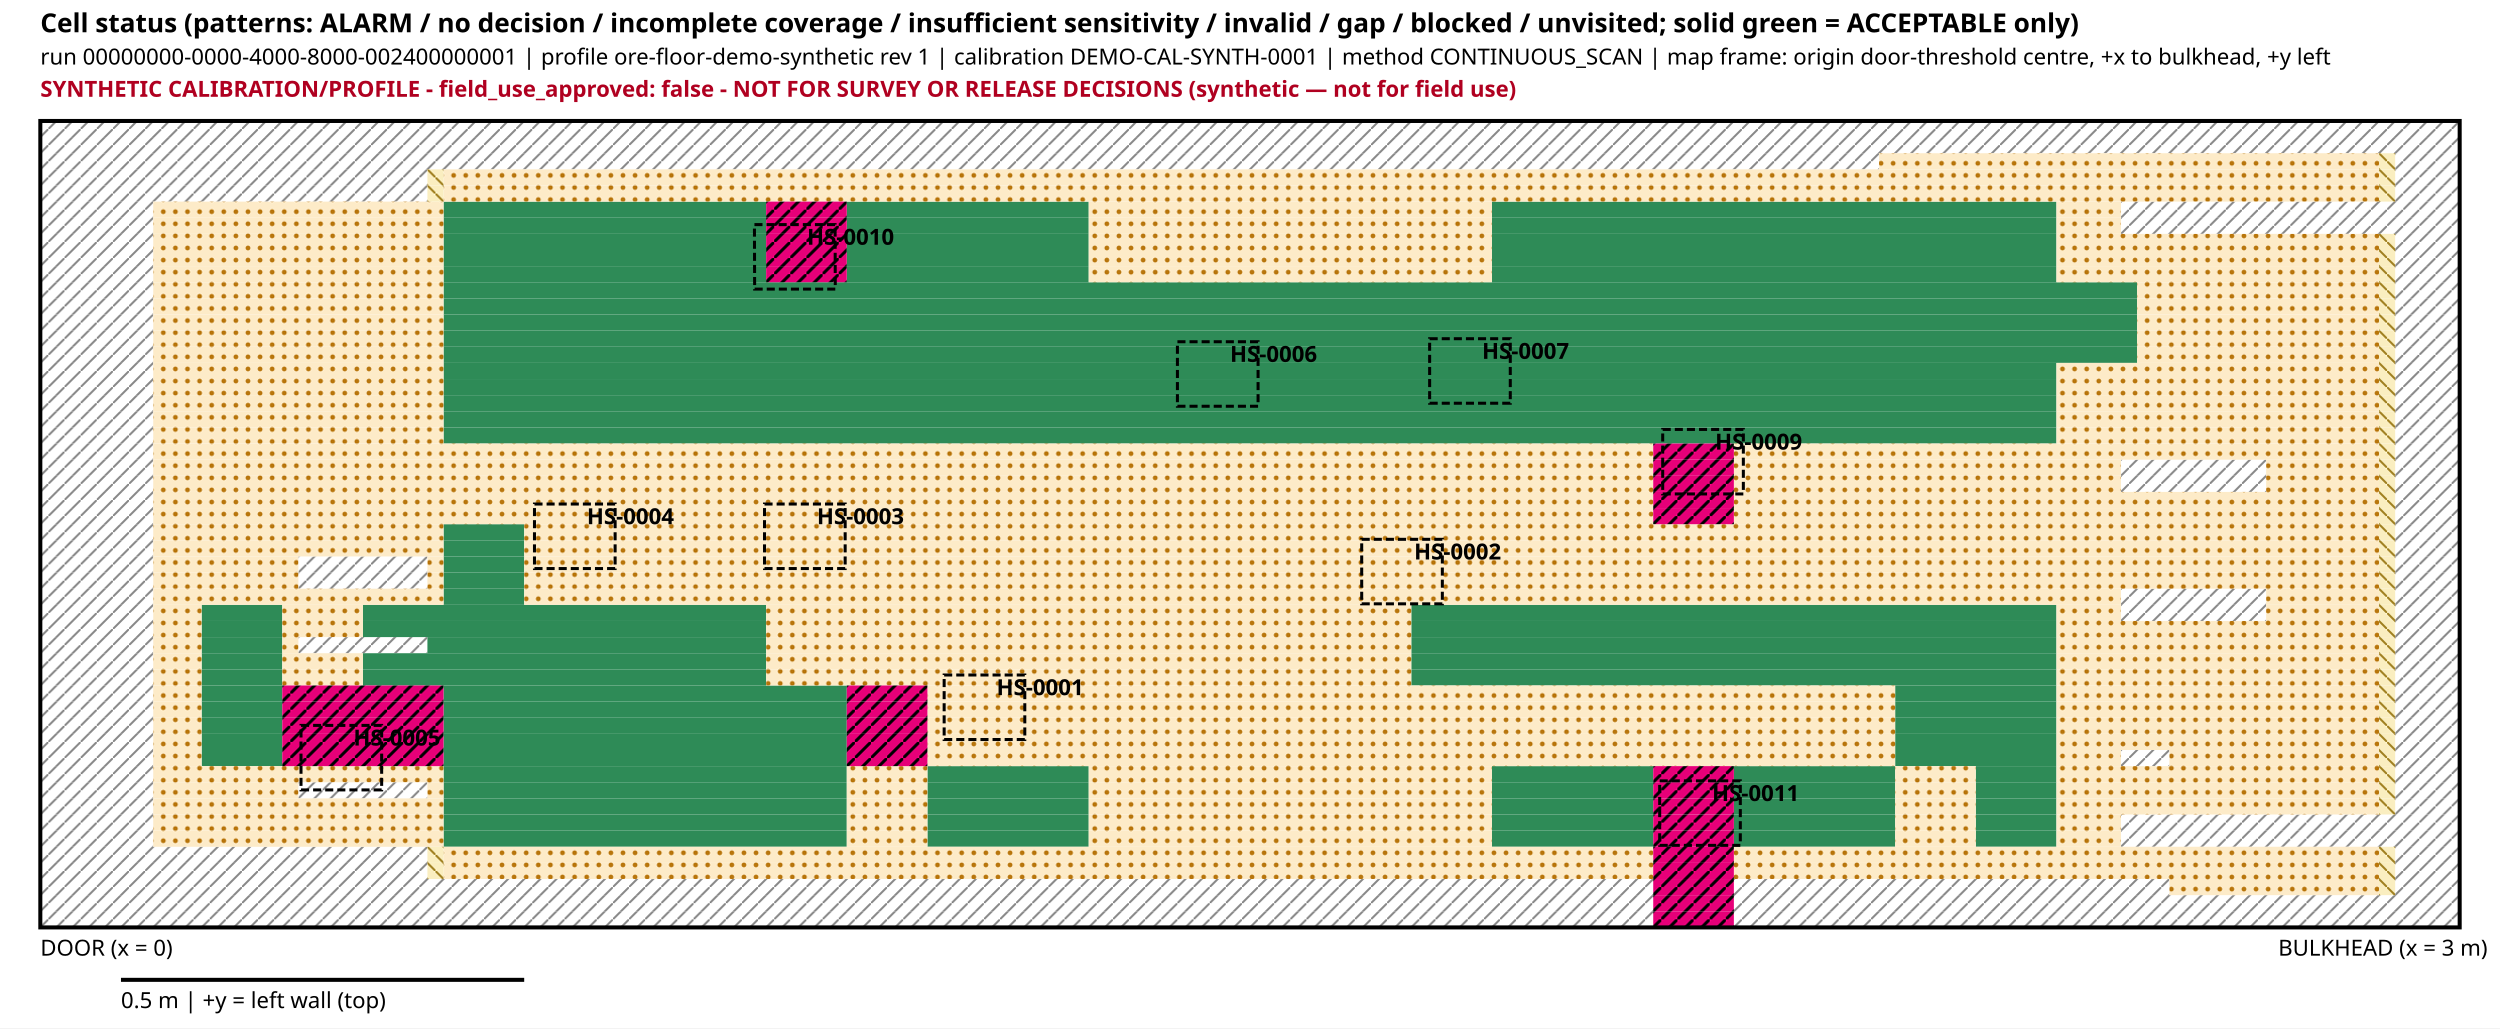
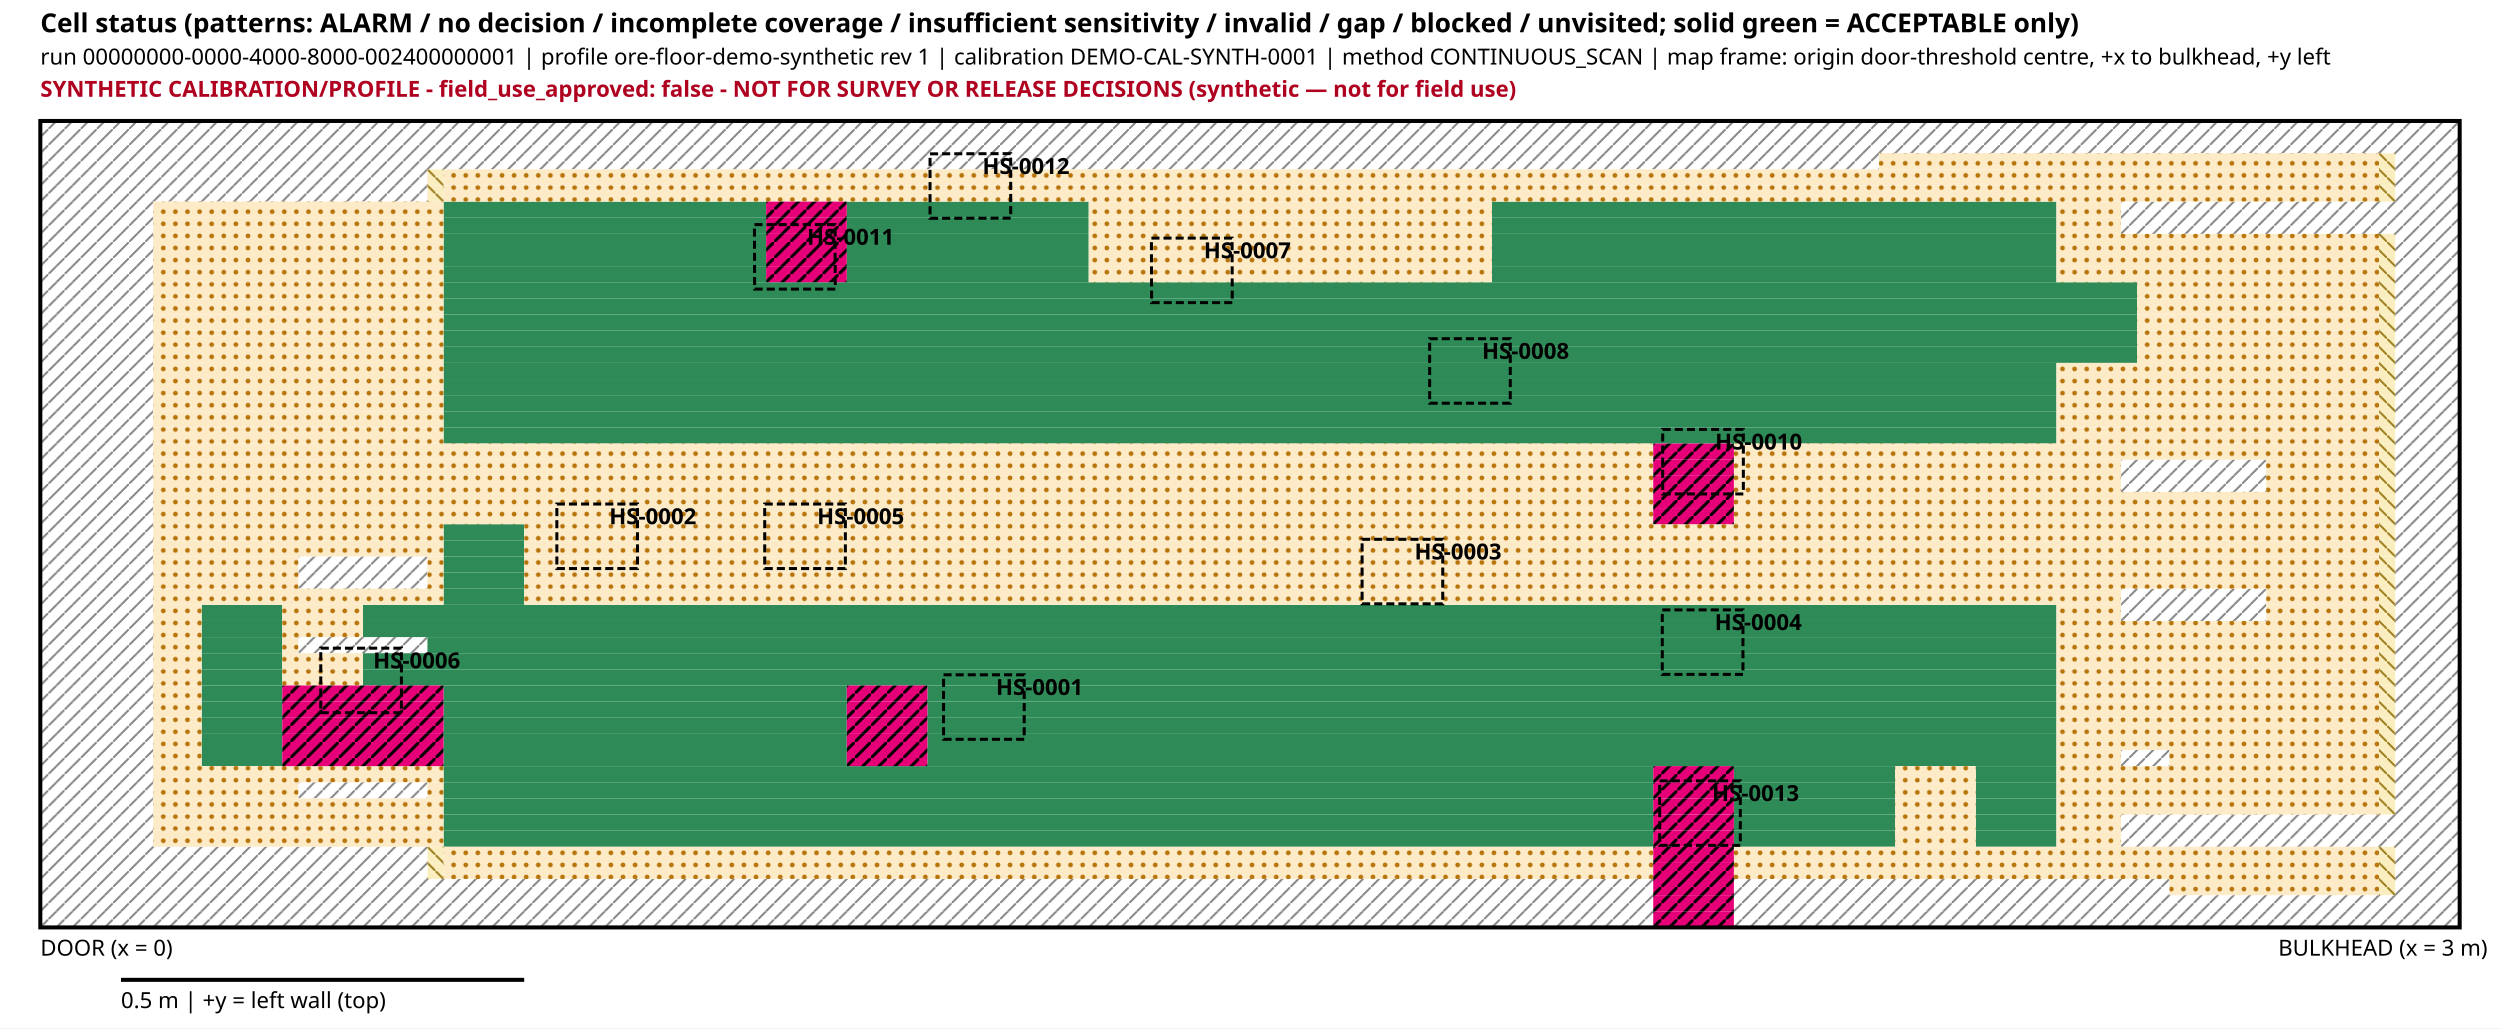
<svg xmlns="http://www.w3.org/2000/svg" width="1240" height="510" viewBox="0 0 1240 510" font-family="sans-serif" font-size="11">
  <defs>
    <pattern id="p-UNVISITED" width="8" height="8" patternUnits="userSpaceOnUse">
      <rect width="8" height="8" fill="#fff" />
      <path d="M0 8L8 0" stroke="#888" stroke-width="1" />
    </pattern>
    <pattern id="p-INVALID_DATA" width="8" height="8" patternUnits="userSpaceOnUse">
      <rect width="8" height="8" fill="#f6d5d5" />
      <path d="M0 0L8 8M0 8L8 0" stroke="#c83c3c" stroke-width="1" />
    </pattern>
    <pattern id="p-INSUFFICIENT_SENSITIVITY" width="6" height="6" patternUnits="userSpaceOnUse">
      <rect width="6" height="6" fill="#fdebc8" />
      <circle cx="3" cy="3" r="1.2" fill="#b9770e" />
    </pattern>
    <pattern id="p-BLOCKED" width="8" height="8" patternUnits="userSpaceOnUse">
      <rect width="8" height="8" fill="#e4dcf0" />
      <path d="M0 4H8" stroke="#785aa0" stroke-width="2" />
    </pattern>
    <pattern id="p-EXCLUDED" width="8" height="8" patternUnits="userSpaceOnUse">
      <rect width="8" height="8" fill="#5a5a5a" />
    </pattern>
    <pattern id="p-ACCEPTABLE" width="8" height="8" patternUnits="userSpaceOnUse">
      <rect width="8" height="8" fill="#2e8b57" />
    </pattern>
    <pattern id="p-NO_DECISION" width="8" height="8" patternUnits="userSpaceOnUse">
      <rect width="8" height="8" fill="#e6e6f2" />
      <path d="M0 4H8M4 0V8" stroke="#6a6aa0" stroke-width="1" />
    </pattern>
    <pattern id="p-INCOMPLETE_COVERAGE" width="8" height="8" patternUnits="userSpaceOnUse">
      <rect width="8" height="8" fill="#faeec0" />
      <path d="M0 0L8 8" stroke="#a08020" stroke-width="1" />
    </pattern>
    <pattern id="p-ALARM" width="8" height="8" patternUnits="userSpaceOnUse">
      <rect width="8" height="8" fill="#e60078" />
      <path d="M0 8L8 0" stroke="#000" stroke-width="1.5" />
    </pattern>
    <pattern id="p-ACQUISITION_GAP" width="8" height="8" patternUnits="userSpaceOnUse">
      <rect width="8" height="8" fill="#ddd" />
      <circle cx="4" cy="4" r="2" fill="#666" />
    </pattern>
  </defs>
  <rect width="1240" height="510" fill="#fff" />
  <text x="20" y="16" font-size="13" font-weight="bold">Cell status (patterns: ALARM / no decision / incomplete coverage / insufficient sensitivity / invalid / gap / blocked / unvisited; solid green = ACCEPTABLE only)</text>
  <text x="20" y="32">run 00000000-0000-4000-8000-002400000001 | profile ore-floor-demo-synthetic rev 1 | calibration DEMO-CAL-SYNTH-0001 | method CONTINUOUS_SCAN | map frame: origin door-threshold centre, +x to bulkhead, +y left</text>
  <text x="20" y="48" fill="#b00020" font-weight="bold">SYNTHETIC CALIBRATION/PROFILE - field_use_approved: false - NOT FOR SURVEY OR RELEASE DECISIONS (synthetic — not for field use)</text>
  <rect x="20.0" y="452.0" width="800.0" height="8.0" fill="url(#p-UNVISITED)" />
  <rect x="860.0" y="452.0" width="360.0" height="8.0" fill="url(#p-UNVISITED)" />
  <rect x="20.0" y="444.0" width="800.0" height="8.0" fill="url(#p-UNVISITED)" />
  <rect x="860.0" y="444.0" width="360.0" height="8.0" fill="url(#p-UNVISITED)" />
  <rect x="20.0" y="436.0" width="800.0" height="8.0" fill="url(#p-UNVISITED)" />
  <rect x="860.0" y="436.0" width="216.0" height="8.0" fill="url(#p-UNVISITED)" />
  <rect x="1188.0" y="436.0" width="32.0" height="8.0" fill="url(#p-UNVISITED)" />
  <rect x="20.0" y="428.0" width="192.0" height="8.0" fill="url(#p-UNVISITED)" />
  <rect x="1188.0" y="428.0" width="32.0" height="8.0" fill="url(#p-UNVISITED)" />
  <rect x="20.0" y="420.0" width="192.0" height="8.0" fill="url(#p-UNVISITED)" />
  <rect x="1188.0" y="420.0" width="32.0" height="8.0" fill="url(#p-UNVISITED)" />
  <rect x="20.0" y="412.0" width="56.0" height="8.0" fill="url(#p-UNVISITED)" />
  <rect x="1052.0" y="412.0" width="168.0" height="8.0" fill="url(#p-UNVISITED)" />
  <rect x="20.0" y="404.0" width="56.0" height="8.0" fill="url(#p-UNVISITED)" />
  <rect x="1052.0" y="404.0" width="168.0" height="8.0" fill="url(#p-UNVISITED)" />
  <rect x="20.0" y="396.0" width="56.0" height="8.0" fill="url(#p-UNVISITED)" />
  <rect x="1188.0" y="396.0" width="32.0" height="8.0" fill="url(#p-UNVISITED)" />
  <rect x="20.0" y="388.0" width="56.0" height="8.0" fill="url(#p-UNVISITED)" />
  <rect x="148.0" y="388.0" width="64.0" height="8.0" fill="url(#p-UNVISITED)" />
  <rect x="1188.0" y="388.0" width="32.0" height="8.0" fill="url(#p-UNVISITED)" />
  <rect x="20.0" y="380.0" width="56.0" height="8.0" fill="url(#p-UNVISITED)" />
  <rect x="1188.0" y="380.0" width="32.0" height="8.0" fill="url(#p-UNVISITED)" />
  <rect x="20.0" y="372.0" width="56.0" height="8.0" fill="url(#p-UNVISITED)" />
  <rect x="1052.0" y="372.0" width="24.0" height="8.0" fill="url(#p-UNVISITED)" />
  <rect x="1188.0" y="372.0" width="32.0" height="8.0" fill="url(#p-UNVISITED)" />
  <rect x="20.0" y="364.0" width="56.0" height="8.0" fill="url(#p-UNVISITED)" />
  <rect x="1188.0" y="364.0" width="32.0" height="8.0" fill="url(#p-UNVISITED)" />
  <rect x="20.0" y="356.0" width="56.0" height="8.0" fill="url(#p-UNVISITED)" />
  <rect x="1188.0" y="356.0" width="32.0" height="8.0" fill="url(#p-UNVISITED)" />
  <rect x="20.0" y="348.0" width="56.0" height="8.0" fill="url(#p-UNVISITED)" />
  <rect x="1188.0" y="348.0" width="32.0" height="8.0" fill="url(#p-UNVISITED)" />
  <rect x="20.0" y="340.0" width="56.0" height="8.0" fill="url(#p-UNVISITED)" />
  <rect x="1188.0" y="340.0" width="32.0" height="8.0" fill="url(#p-UNVISITED)" />
  <rect x="20.0" y="332.0" width="56.0" height="8.0" fill="url(#p-UNVISITED)" />
  <rect x="1188.0" y="332.0" width="32.0" height="8.0" fill="url(#p-UNVISITED)" />
  <rect x="20.0" y="324.0" width="56.0" height="8.0" fill="url(#p-UNVISITED)" />
  <rect x="1188.0" y="324.0" width="32.0" height="8.0" fill="url(#p-UNVISITED)" />
  <rect x="20.0" y="316.0" width="56.0" height="8.0" fill="url(#p-UNVISITED)" />
  <rect x="148.0" y="316.0" width="64.0" height="8.0" fill="url(#p-UNVISITED)" />
  <rect x="1188.0" y="316.0" width="32.0" height="8.0" fill="url(#p-UNVISITED)" />
  <rect x="20.0" y="308.0" width="56.0" height="8.0" fill="url(#p-UNVISITED)" />
  <rect x="1188.0" y="308.0" width="32.0" height="8.0" fill="url(#p-UNVISITED)" />
  <rect x="20.0" y="300.0" width="56.0" height="8.0" fill="url(#p-UNVISITED)" />
  <rect x="1052.0" y="300.0" width="72.0" height="8.0" fill="url(#p-UNVISITED)" />
  <rect x="1188.0" y="300.0" width="32.0" height="8.0" fill="url(#p-UNVISITED)" />
  <rect x="20.0" y="292.0" width="56.0" height="8.0" fill="url(#p-UNVISITED)" />
  <rect x="1052.0" y="292.0" width="72.0" height="8.0" fill="url(#p-UNVISITED)" />
  <rect x="1188.0" y="292.0" width="32.0" height="8.0" fill="url(#p-UNVISITED)" />
  <rect x="20.0" y="284.0" width="56.0" height="8.0" fill="url(#p-UNVISITED)" />
  <rect x="148.0" y="284.0" width="64.0" height="8.0" fill="url(#p-UNVISITED)" />
  <rect x="1188.0" y="284.0" width="32.0" height="8.0" fill="url(#p-UNVISITED)" />
  <rect x="20.0" y="276.0" width="56.0" height="8.0" fill="url(#p-UNVISITED)" />
  <rect x="148.0" y="276.0" width="64.0" height="8.0" fill="url(#p-UNVISITED)" />
  <rect x="1188.0" y="276.0" width="32.0" height="8.0" fill="url(#p-UNVISITED)" />
  <rect x="20.0" y="268.0" width="56.0" height="8.0" fill="url(#p-UNVISITED)" />
  <rect x="1188.0" y="268.0" width="32.0" height="8.0" fill="url(#p-UNVISITED)" />
  <rect x="20.0" y="260.0" width="56.0" height="8.0" fill="url(#p-UNVISITED)" />
  <rect x="1188.0" y="260.0" width="32.0" height="8.0" fill="url(#p-UNVISITED)" />
  <rect x="20.0" y="252.0" width="56.0" height="8.0" fill="url(#p-UNVISITED)" />
  <rect x="1188.0" y="252.0" width="32.0" height="8.0" fill="url(#p-UNVISITED)" />
  <rect x="20.0" y="244.0" width="56.0" height="8.0" fill="url(#p-UNVISITED)" />
  <rect x="1188.0" y="244.0" width="32.0" height="8.0" fill="url(#p-UNVISITED)" />
  <rect x="20.0" y="236.0" width="56.0" height="8.0" fill="url(#p-UNVISITED)" />
  <rect x="1052.0" y="236.0" width="72.0" height="8.0" fill="url(#p-UNVISITED)" />
  <rect x="1188.0" y="236.0" width="32.0" height="8.0" fill="url(#p-UNVISITED)" />
  <rect x="20.0" y="228.0" width="56.0" height="8.0" fill="url(#p-UNVISITED)" />
  <rect x="1052.0" y="228.0" width="72.0" height="8.0" fill="url(#p-UNVISITED)" />
  <rect x="1188.0" y="228.0" width="32.0" height="8.0" fill="url(#p-UNVISITED)" />
  <rect x="20.0" y="220.0" width="56.0" height="8.0" fill="url(#p-UNVISITED)" />
  <rect x="1188.0" y="220.0" width="32.0" height="8.0" fill="url(#p-UNVISITED)" />
  <rect x="20.0" y="212.0" width="56.0" height="8.0" fill="url(#p-UNVISITED)" />
  <rect x="1188.0" y="212.0" width="32.0" height="8.0" fill="url(#p-UNVISITED)" />
  <rect x="20.0" y="204.0" width="56.0" height="8.0" fill="url(#p-UNVISITED)" />
  <rect x="1188.0" y="204.0" width="32.0" height="8.0" fill="url(#p-UNVISITED)" />
  <rect x="20.0" y="196.0" width="56.0" height="8.0" fill="url(#p-UNVISITED)" />
  <rect x="1188.0" y="196.0" width="32.0" height="8.0" fill="url(#p-UNVISITED)" />
  <rect x="20.0" y="188.0" width="56.0" height="8.0" fill="url(#p-UNVISITED)" />
  <rect x="1188.0" y="188.0" width="32.0" height="8.0" fill="url(#p-UNVISITED)" />
  <rect x="20.0" y="180.0" width="56.0" height="8.0" fill="url(#p-UNVISITED)" />
  <rect x="1188.0" y="180.0" width="32.0" height="8.0" fill="url(#p-UNVISITED)" />
  <rect x="20.0" y="172.0" width="56.0" height="8.0" fill="url(#p-UNVISITED)" />
  <rect x="1188.0" y="172.0" width="32.0" height="8.0" fill="url(#p-UNVISITED)" />
  <rect x="20.0" y="164.0" width="56.0" height="8.0" fill="url(#p-UNVISITED)" />
  <rect x="1188.0" y="164.0" width="32.0" height="8.0" fill="url(#p-UNVISITED)" />
  <rect x="20.0" y="156.0" width="56.0" height="8.0" fill="url(#p-UNVISITED)" />
  <rect x="1188.0" y="156.0" width="32.0" height="8.0" fill="url(#p-UNVISITED)" />
  <rect x="20.0" y="148.0" width="56.0" height="8.0" fill="url(#p-UNVISITED)" />
  <rect x="1188.0" y="148.0" width="32.0" height="8.0" fill="url(#p-UNVISITED)" />
  <rect x="20.0" y="140.0" width="56.0" height="8.0" fill="url(#p-UNVISITED)" />
  <rect x="1188.0" y="140.0" width="32.0" height="8.0" fill="url(#p-UNVISITED)" />
  <rect x="20.0" y="132.0" width="56.0" height="8.0" fill="url(#p-UNVISITED)" />
  <rect x="1188.0" y="132.0" width="32.0" height="8.0" fill="url(#p-UNVISITED)" />
  <rect x="20.0" y="124.0" width="56.0" height="8.0" fill="url(#p-UNVISITED)" />
  <rect x="1188.0" y="124.0" width="32.0" height="8.0" fill="url(#p-UNVISITED)" />
  <rect x="20.0" y="116.0" width="56.0" height="8.0" fill="url(#p-UNVISITED)" />
  <rect x="1188.0" y="116.0" width="32.0" height="8.0" fill="url(#p-UNVISITED)" />
  <rect x="20.0" y="108.0" width="56.0" height="8.0" fill="url(#p-UNVISITED)" />
  <rect x="1052.0" y="108.0" width="168.0" height="8.0" fill="url(#p-UNVISITED)" />
  <rect x="20.0" y="100.0" width="56.0" height="8.0" fill="url(#p-UNVISITED)" />
  <rect x="1052.0" y="100.0" width="168.0" height="8.0" fill="url(#p-UNVISITED)" />
  <rect x="20.0" y="92.0" width="192.0" height="8.0" fill="url(#p-UNVISITED)" />
  <rect x="1188.0" y="92.0" width="32.0" height="8.0" fill="url(#p-UNVISITED)" />
  <rect x="20.0" y="84.0" width="192.0" height="8.0" fill="url(#p-UNVISITED)" />
  <rect x="1188.0" y="84.0" width="32.0" height="8.0" fill="url(#p-UNVISITED)" />
  <rect x="20.0" y="76.0" width="912.0" height="8.0" fill="url(#p-UNVISITED)" />
  <rect x="1188.0" y="76.0" width="32.0" height="8.0" fill="url(#p-UNVISITED)" />
  <rect x="20.0" y="68.0" width="1200.0" height="8.0" fill="url(#p-UNVISITED)" />
  <rect x="20.0" y="60.0" width="1200.0" height="8.0" fill="url(#p-UNVISITED)" />
-   <rect x="220.0" y="412.0" width="200.0" height="8.0" fill="url(#p-ACCEPTABLE)" />
-   <rect x="460.0" y="412.0" width="80.0" height="8.0" fill="url(#p-ACCEPTABLE)" />
-   <rect x="740.0" y="412.0" width="80.0" height="8.0" fill="url(#p-ACCEPTABLE)" />
+   <rect x="220.0" y="412.0" width="600.0" height="8.0" fill="url(#p-ACCEPTABLE)" />
  <rect x="860.0" y="412.0" width="80.0" height="8.0" fill="url(#p-ACCEPTABLE)" />
  <rect x="980.0" y="412.0" width="40.0" height="8.0" fill="url(#p-ACCEPTABLE)" />
-   <rect x="220.0" y="404.0" width="200.0" height="8.0" fill="url(#p-ACCEPTABLE)" />
-   <rect x="460.0" y="404.0" width="80.0" height="8.0" fill="url(#p-ACCEPTABLE)" />
-   <rect x="740.0" y="404.0" width="80.0" height="8.0" fill="url(#p-ACCEPTABLE)" />
+   <rect x="220.0" y="404.0" width="600.0" height="8.0" fill="url(#p-ACCEPTABLE)" />
  <rect x="860.0" y="404.0" width="80.0" height="8.0" fill="url(#p-ACCEPTABLE)" />
  <rect x="980.0" y="404.0" width="40.0" height="8.0" fill="url(#p-ACCEPTABLE)" />
-   <rect x="220.0" y="396.0" width="200.0" height="8.0" fill="url(#p-ACCEPTABLE)" />
-   <rect x="460.0" y="396.0" width="80.0" height="8.0" fill="url(#p-ACCEPTABLE)" />
-   <rect x="740.0" y="396.0" width="80.0" height="8.0" fill="url(#p-ACCEPTABLE)" />
+   <rect x="220.0" y="396.0" width="600.0" height="8.0" fill="url(#p-ACCEPTABLE)" />
  <rect x="860.0" y="396.0" width="80.0" height="8.0" fill="url(#p-ACCEPTABLE)" />
  <rect x="980.0" y="396.0" width="40.0" height="8.0" fill="url(#p-ACCEPTABLE)" />
-   <rect x="220.0" y="388.0" width="200.0" height="8.0" fill="url(#p-ACCEPTABLE)" />
-   <rect x="460.0" y="388.0" width="80.0" height="8.0" fill="url(#p-ACCEPTABLE)" />
-   <rect x="740.0" y="388.0" width="80.0" height="8.0" fill="url(#p-ACCEPTABLE)" />
+   <rect x="220.0" y="388.0" width="600.0" height="8.0" fill="url(#p-ACCEPTABLE)" />
  <rect x="860.0" y="388.0" width="80.0" height="8.0" fill="url(#p-ACCEPTABLE)" />
  <rect x="980.0" y="388.0" width="40.0" height="8.0" fill="url(#p-ACCEPTABLE)" />
-   <rect x="220.0" y="380.0" width="200.0" height="8.0" fill="url(#p-ACCEPTABLE)" />
-   <rect x="460.0" y="380.0" width="80.0" height="8.0" fill="url(#p-ACCEPTABLE)" />
-   <rect x="740.0" y="380.0" width="80.0" height="8.0" fill="url(#p-ACCEPTABLE)" />
+   <rect x="220.0" y="380.0" width="600.0" height="8.0" fill="url(#p-ACCEPTABLE)" />
  <rect x="860.0" y="380.0" width="80.0" height="8.0" fill="url(#p-ACCEPTABLE)" />
  <rect x="980.0" y="380.0" width="40.0" height="8.0" fill="url(#p-ACCEPTABLE)" />
  <rect x="100.0" y="372.0" width="40.0" height="8.0" fill="url(#p-ACCEPTABLE)" />
  <rect x="220.0" y="372.0" width="200.0" height="8.0" fill="url(#p-ACCEPTABLE)" />
-   <rect x="940.0" y="372.0" width="80.0" height="8.0" fill="url(#p-ACCEPTABLE)" />
+   <rect x="460.0" y="372.0" width="560.0" height="8.0" fill="url(#p-ACCEPTABLE)" />
  <rect x="100.0" y="364.0" width="40.0" height="8.0" fill="url(#p-ACCEPTABLE)" />
  <rect x="220.0" y="364.0" width="200.0" height="8.0" fill="url(#p-ACCEPTABLE)" />
-   <rect x="940.0" y="364.0" width="80.0" height="8.0" fill="url(#p-ACCEPTABLE)" />
+   <rect x="460.0" y="364.0" width="560.0" height="8.0" fill="url(#p-ACCEPTABLE)" />
  <rect x="100.0" y="356.0" width="40.0" height="8.0" fill="url(#p-ACCEPTABLE)" />
  <rect x="220.0" y="356.0" width="200.0" height="8.0" fill="url(#p-ACCEPTABLE)" />
-   <rect x="940.0" y="356.0" width="80.0" height="8.0" fill="url(#p-ACCEPTABLE)" />
+   <rect x="460.0" y="356.0" width="560.0" height="8.0" fill="url(#p-ACCEPTABLE)" />
  <rect x="100.0" y="348.0" width="40.0" height="8.0" fill="url(#p-ACCEPTABLE)" />
  <rect x="220.0" y="348.0" width="200.0" height="8.0" fill="url(#p-ACCEPTABLE)" />
-   <rect x="940.0" y="348.0" width="80.0" height="8.0" fill="url(#p-ACCEPTABLE)" />
+   <rect x="460.0" y="348.0" width="560.0" height="8.0" fill="url(#p-ACCEPTABLE)" />
  <rect x="100.0" y="340.0" width="40.0" height="8.0" fill="url(#p-ACCEPTABLE)" />
  <rect x="220.0" y="340.0" width="200.0" height="8.0" fill="url(#p-ACCEPTABLE)" />
-   <rect x="940.0" y="340.0" width="80.0" height="8.0" fill="url(#p-ACCEPTABLE)" />
+   <rect x="460.0" y="340.0" width="560.0" height="8.0" fill="url(#p-ACCEPTABLE)" />
  <rect x="100.0" y="332.0" width="40.0" height="8.0" fill="url(#p-ACCEPTABLE)" />
-   <rect x="180.0" y="332.0" width="200.0" height="8.0" fill="url(#p-ACCEPTABLE)" />
-   <rect x="700.0" y="332.0" width="320.0" height="8.0" fill="url(#p-ACCEPTABLE)" />
+   <rect x="180.0" y="332.0" width="840.0" height="8.0" fill="url(#p-ACCEPTABLE)" />
  <rect x="100.0" y="324.0" width="40.0" height="8.0" fill="url(#p-ACCEPTABLE)" />
-   <rect x="180.0" y="324.0" width="200.0" height="8.0" fill="url(#p-ACCEPTABLE)" />
-   <rect x="700.0" y="324.0" width="320.0" height="8.0" fill="url(#p-ACCEPTABLE)" />
+   <rect x="180.0" y="324.0" width="840.0" height="8.0" fill="url(#p-ACCEPTABLE)" />
  <rect x="100.0" y="316.0" width="40.0" height="8.0" fill="url(#p-ACCEPTABLE)" />
-   <rect x="212.0" y="316.0" width="168.0" height="8.0" fill="url(#p-ACCEPTABLE)" />
-   <rect x="700.0" y="316.0" width="320.0" height="8.0" fill="url(#p-ACCEPTABLE)" />
+   <rect x="212.0" y="316.0" width="808.0" height="8.0" fill="url(#p-ACCEPTABLE)" />
  <rect x="100.0" y="308.0" width="40.0" height="8.0" fill="url(#p-ACCEPTABLE)" />
-   <rect x="180.0" y="308.0" width="200.0" height="8.0" fill="url(#p-ACCEPTABLE)" />
-   <rect x="700.0" y="308.0" width="320.0" height="8.0" fill="url(#p-ACCEPTABLE)" />
+   <rect x="180.0" y="308.0" width="840.0" height="8.0" fill="url(#p-ACCEPTABLE)" />
  <rect x="100.0" y="300.0" width="40.0" height="8.0" fill="url(#p-ACCEPTABLE)" />
-   <rect x="180.0" y="300.0" width="200.0" height="8.0" fill="url(#p-ACCEPTABLE)" />
-   <rect x="700.0" y="300.0" width="320.0" height="8.0" fill="url(#p-ACCEPTABLE)" />
+   <rect x="180.0" y="300.0" width="840.0" height="8.0" fill="url(#p-ACCEPTABLE)" />
  <rect x="220.0" y="292.0" width="40.0" height="8.0" fill="url(#p-ACCEPTABLE)" />
  <rect x="220.0" y="284.0" width="40.0" height="8.0" fill="url(#p-ACCEPTABLE)" />
  <rect x="220.0" y="276.0" width="40.0" height="8.0" fill="url(#p-ACCEPTABLE)" />
  <rect x="220.0" y="268.0" width="40.0" height="8.0" fill="url(#p-ACCEPTABLE)" />
  <rect x="220.0" y="260.0" width="40.0" height="8.0" fill="url(#p-ACCEPTABLE)" />
  <rect x="220.0" y="212.0" width="800.0" height="8.0" fill="url(#p-ACCEPTABLE)" />
  <rect x="220.0" y="204.0" width="800.0" height="8.0" fill="url(#p-ACCEPTABLE)" />
  <rect x="220.0" y="196.0" width="800.0" height="8.0" fill="url(#p-ACCEPTABLE)" />
  <rect x="220.0" y="188.0" width="800.0" height="8.0" fill="url(#p-ACCEPTABLE)" />
  <rect x="220.0" y="180.0" width="800.0" height="8.0" fill="url(#p-ACCEPTABLE)" />
  <rect x="220.0" y="172.0" width="840.0" height="8.0" fill="url(#p-ACCEPTABLE)" />
  <rect x="220.0" y="164.0" width="840.0" height="8.0" fill="url(#p-ACCEPTABLE)" />
  <rect x="220.0" y="156.0" width="840.0" height="8.0" fill="url(#p-ACCEPTABLE)" />
  <rect x="220.0" y="148.0" width="840.0" height="8.0" fill="url(#p-ACCEPTABLE)" />
  <rect x="220.0" y="140.0" width="840.0" height="8.0" fill="url(#p-ACCEPTABLE)" />
  <rect x="220.0" y="132.0" width="160.0" height="8.0" fill="url(#p-ACCEPTABLE)" />
  <rect x="420.0" y="132.0" width="120.0" height="8.0" fill="url(#p-ACCEPTABLE)" />
  <rect x="740.0" y="132.0" width="280.0" height="8.0" fill="url(#p-ACCEPTABLE)" />
  <rect x="220.0" y="124.0" width="160.0" height="8.0" fill="url(#p-ACCEPTABLE)" />
  <rect x="420.0" y="124.0" width="120.0" height="8.0" fill="url(#p-ACCEPTABLE)" />
  <rect x="740.0" y="124.0" width="280.0" height="8.0" fill="url(#p-ACCEPTABLE)" />
  <rect x="220.0" y="116.0" width="160.0" height="8.0" fill="url(#p-ACCEPTABLE)" />
  <rect x="420.0" y="116.0" width="120.0" height="8.0" fill="url(#p-ACCEPTABLE)" />
  <rect x="740.0" y="116.0" width="280.0" height="8.0" fill="url(#p-ACCEPTABLE)" />
  <rect x="220.0" y="108.0" width="160.0" height="8.0" fill="url(#p-ACCEPTABLE)" />
  <rect x="420.0" y="108.0" width="120.0" height="8.0" fill="url(#p-ACCEPTABLE)" />
  <rect x="740.0" y="108.0" width="280.0" height="8.0" fill="url(#p-ACCEPTABLE)" />
  <rect x="220.0" y="100.0" width="160.0" height="8.0" fill="url(#p-ACCEPTABLE)" />
  <rect x="420.0" y="100.0" width="120.0" height="8.0" fill="url(#p-ACCEPTABLE)" />
  <rect x="740.0" y="100.0" width="280.0" height="8.0" fill="url(#p-ACCEPTABLE)" />
  <rect x="1076.0" y="436.0" width="104.0" height="8.0" fill="url(#p-INSUFFICIENT_SENSITIVITY)" />
  <rect x="220.0" y="428.0" width="600.0" height="8.0" fill="url(#p-INSUFFICIENT_SENSITIVITY)" />
  <rect x="860.0" y="428.0" width="320.0" height="8.0" fill="url(#p-INSUFFICIENT_SENSITIVITY)" />
  <rect x="220.0" y="420.0" width="600.0" height="8.0" fill="url(#p-INSUFFICIENT_SENSITIVITY)" />
  <rect x="860.0" y="420.0" width="320.0" height="8.0" fill="url(#p-INSUFFICIENT_SENSITIVITY)" />
  <rect x="76.0" y="412.0" width="144.0" height="8.0" fill="url(#p-INSUFFICIENT_SENSITIVITY)" />
-   <rect x="420.0" y="412.0" width="40.0" height="8.0" fill="url(#p-INSUFFICIENT_SENSITIVITY)" />
-   <rect x="540.0" y="412.0" width="200.0" height="8.0" fill="url(#p-INSUFFICIENT_SENSITIVITY)" />
  <rect x="940.0" y="412.0" width="40.0" height="8.0" fill="url(#p-INSUFFICIENT_SENSITIVITY)" />
  <rect x="1020.0" y="412.0" width="32.0" height="8.0" fill="url(#p-INSUFFICIENT_SENSITIVITY)" />
  <rect x="76.0" y="404.0" width="144.0" height="8.0" fill="url(#p-INSUFFICIENT_SENSITIVITY)" />
-   <rect x="420.0" y="404.0" width="40.0" height="8.0" fill="url(#p-INSUFFICIENT_SENSITIVITY)" />
-   <rect x="540.0" y="404.0" width="200.0" height="8.0" fill="url(#p-INSUFFICIENT_SENSITIVITY)" />
  <rect x="940.0" y="404.0" width="40.0" height="8.0" fill="url(#p-INSUFFICIENT_SENSITIVITY)" />
  <rect x="1020.0" y="404.0" width="32.0" height="8.0" fill="url(#p-INSUFFICIENT_SENSITIVITY)" />
  <rect x="76.0" y="396.0" width="144.0" height="8.0" fill="url(#p-INSUFFICIENT_SENSITIVITY)" />
-   <rect x="420.0" y="396.0" width="40.0" height="8.0" fill="url(#p-INSUFFICIENT_SENSITIVITY)" />
-   <rect x="540.0" y="396.0" width="200.0" height="8.0" fill="url(#p-INSUFFICIENT_SENSITIVITY)" />
  <rect x="940.0" y="396.0" width="40.0" height="8.0" fill="url(#p-INSUFFICIENT_SENSITIVITY)" />
  <rect x="1020.0" y="396.0" width="160.0" height="8.0" fill="url(#p-INSUFFICIENT_SENSITIVITY)" />
  <rect x="76.0" y="388.0" width="72.0" height="8.0" fill="url(#p-INSUFFICIENT_SENSITIVITY)" />
  <rect x="212.0" y="388.0" width="8.0" height="8.0" fill="url(#p-INSUFFICIENT_SENSITIVITY)" />
-   <rect x="420.0" y="388.0" width="40.0" height="8.0" fill="url(#p-INSUFFICIENT_SENSITIVITY)" />
-   <rect x="540.0" y="388.0" width="200.0" height="8.0" fill="url(#p-INSUFFICIENT_SENSITIVITY)" />
  <rect x="940.0" y="388.0" width="40.0" height="8.0" fill="url(#p-INSUFFICIENT_SENSITIVITY)" />
  <rect x="1020.0" y="388.0" width="160.0" height="8.0" fill="url(#p-INSUFFICIENT_SENSITIVITY)" />
  <rect x="76.0" y="380.0" width="144.0" height="8.0" fill="url(#p-INSUFFICIENT_SENSITIVITY)" />
-   <rect x="420.0" y="380.0" width="40.0" height="8.0" fill="url(#p-INSUFFICIENT_SENSITIVITY)" />
-   <rect x="540.0" y="380.0" width="200.0" height="8.0" fill="url(#p-INSUFFICIENT_SENSITIVITY)" />
  <rect x="940.0" y="380.0" width="40.0" height="8.0" fill="url(#p-INSUFFICIENT_SENSITIVITY)" />
  <rect x="1020.0" y="380.0" width="160.0" height="8.0" fill="url(#p-INSUFFICIENT_SENSITIVITY)" />
  <rect x="76.0" y="372.0" width="24.0" height="8.0" fill="url(#p-INSUFFICIENT_SENSITIVITY)" />
-   <rect x="460.0" y="372.0" width="480.0" height="8.0" fill="url(#p-INSUFFICIENT_SENSITIVITY)" />
  <rect x="1020.0" y="372.0" width="32.0" height="8.0" fill="url(#p-INSUFFICIENT_SENSITIVITY)" />
  <rect x="1076.0" y="372.0" width="104.0" height="8.0" fill="url(#p-INSUFFICIENT_SENSITIVITY)" />
  <rect x="76.0" y="364.0" width="24.0" height="8.0" fill="url(#p-INSUFFICIENT_SENSITIVITY)" />
-   <rect x="460.0" y="364.0" width="480.0" height="8.0" fill="url(#p-INSUFFICIENT_SENSITIVITY)" />
  <rect x="1020.0" y="364.0" width="160.0" height="8.0" fill="url(#p-INSUFFICIENT_SENSITIVITY)" />
  <rect x="76.0" y="356.0" width="24.0" height="8.0" fill="url(#p-INSUFFICIENT_SENSITIVITY)" />
-   <rect x="460.0" y="356.0" width="480.0" height="8.0" fill="url(#p-INSUFFICIENT_SENSITIVITY)" />
  <rect x="1020.0" y="356.0" width="160.0" height="8.0" fill="url(#p-INSUFFICIENT_SENSITIVITY)" />
  <rect x="76.0" y="348.0" width="24.0" height="8.0" fill="url(#p-INSUFFICIENT_SENSITIVITY)" />
-   <rect x="460.0" y="348.0" width="480.0" height="8.0" fill="url(#p-INSUFFICIENT_SENSITIVITY)" />
  <rect x="1020.0" y="348.0" width="160.0" height="8.0" fill="url(#p-INSUFFICIENT_SENSITIVITY)" />
  <rect x="76.0" y="340.0" width="24.0" height="8.0" fill="url(#p-INSUFFICIENT_SENSITIVITY)" />
-   <rect x="460.0" y="340.0" width="480.0" height="8.0" fill="url(#p-INSUFFICIENT_SENSITIVITY)" />
  <rect x="1020.0" y="340.0" width="160.0" height="8.0" fill="url(#p-INSUFFICIENT_SENSITIVITY)" />
  <rect x="76.0" y="332.0" width="24.0" height="8.0" fill="url(#p-INSUFFICIENT_SENSITIVITY)" />
  <rect x="140.0" y="332.0" width="40.0" height="8.0" fill="url(#p-INSUFFICIENT_SENSITIVITY)" />
-   <rect x="380.0" y="332.0" width="320.0" height="8.0" fill="url(#p-INSUFFICIENT_SENSITIVITY)" />
  <rect x="1020.0" y="332.0" width="160.0" height="8.0" fill="url(#p-INSUFFICIENT_SENSITIVITY)" />
  <rect x="76.0" y="324.0" width="24.0" height="8.0" fill="url(#p-INSUFFICIENT_SENSITIVITY)" />
  <rect x="140.0" y="324.0" width="40.0" height="8.0" fill="url(#p-INSUFFICIENT_SENSITIVITY)" />
-   <rect x="380.0" y="324.0" width="320.0" height="8.0" fill="url(#p-INSUFFICIENT_SENSITIVITY)" />
  <rect x="1020.0" y="324.0" width="160.0" height="8.0" fill="url(#p-INSUFFICIENT_SENSITIVITY)" />
  <rect x="76.0" y="316.0" width="24.0" height="8.0" fill="url(#p-INSUFFICIENT_SENSITIVITY)" />
  <rect x="140.0" y="316.0" width="8.0" height="8.0" fill="url(#p-INSUFFICIENT_SENSITIVITY)" />
-   <rect x="380.0" y="316.0" width="320.0" height="8.0" fill="url(#p-INSUFFICIENT_SENSITIVITY)" />
  <rect x="1020.0" y="316.0" width="160.0" height="8.0" fill="url(#p-INSUFFICIENT_SENSITIVITY)" />
  <rect x="76.0" y="308.0" width="24.0" height="8.0" fill="url(#p-INSUFFICIENT_SENSITIVITY)" />
  <rect x="140.0" y="308.0" width="40.0" height="8.0" fill="url(#p-INSUFFICIENT_SENSITIVITY)" />
-   <rect x="380.0" y="308.0" width="320.0" height="8.0" fill="url(#p-INSUFFICIENT_SENSITIVITY)" />
  <rect x="1020.0" y="308.0" width="160.0" height="8.0" fill="url(#p-INSUFFICIENT_SENSITIVITY)" />
  <rect x="76.0" y="300.0" width="24.0" height="8.0" fill="url(#p-INSUFFICIENT_SENSITIVITY)" />
  <rect x="140.0" y="300.0" width="40.0" height="8.0" fill="url(#p-INSUFFICIENT_SENSITIVITY)" />
-   <rect x="380.0" y="300.0" width="320.0" height="8.0" fill="url(#p-INSUFFICIENT_SENSITIVITY)" />
  <rect x="1020.0" y="300.0" width="32.0" height="8.0" fill="url(#p-INSUFFICIENT_SENSITIVITY)" />
  <rect x="1124.0" y="300.0" width="56.0" height="8.0" fill="url(#p-INSUFFICIENT_SENSITIVITY)" />
  <rect x="76.0" y="292.0" width="144.0" height="8.0" fill="url(#p-INSUFFICIENT_SENSITIVITY)" />
  <rect x="260.0" y="292.0" width="792.0" height="8.0" fill="url(#p-INSUFFICIENT_SENSITIVITY)" />
  <rect x="1124.0" y="292.0" width="56.0" height="8.0" fill="url(#p-INSUFFICIENT_SENSITIVITY)" />
  <rect x="76.0" y="284.0" width="72.0" height="8.0" fill="url(#p-INSUFFICIENT_SENSITIVITY)" />
  <rect x="212.0" y="284.0" width="8.0" height="8.0" fill="url(#p-INSUFFICIENT_SENSITIVITY)" />
  <rect x="260.0" y="284.0" width="920.0" height="8.0" fill="url(#p-INSUFFICIENT_SENSITIVITY)" />
  <rect x="76.0" y="276.0" width="72.0" height="8.0" fill="url(#p-INSUFFICIENT_SENSITIVITY)" />
  <rect x="212.0" y="276.0" width="8.0" height="8.0" fill="url(#p-INSUFFICIENT_SENSITIVITY)" />
  <rect x="260.0" y="276.0" width="920.0" height="8.0" fill="url(#p-INSUFFICIENT_SENSITIVITY)" />
  <rect x="76.0" y="268.0" width="144.0" height="8.0" fill="url(#p-INSUFFICIENT_SENSITIVITY)" />
  <rect x="260.0" y="268.0" width="920.0" height="8.0" fill="url(#p-INSUFFICIENT_SENSITIVITY)" />
  <rect x="76.0" y="260.0" width="144.0" height="8.0" fill="url(#p-INSUFFICIENT_SENSITIVITY)" />
  <rect x="260.0" y="260.0" width="920.0" height="8.0" fill="url(#p-INSUFFICIENT_SENSITIVITY)" />
  <rect x="76.0" y="252.0" width="744.0" height="8.0" fill="url(#p-INSUFFICIENT_SENSITIVITY)" />
  <rect x="860.0" y="252.0" width="320.0" height="8.0" fill="url(#p-INSUFFICIENT_SENSITIVITY)" />
  <rect x="76.0" y="244.0" width="744.0" height="8.0" fill="url(#p-INSUFFICIENT_SENSITIVITY)" />
  <rect x="860.0" y="244.0" width="320.0" height="8.0" fill="url(#p-INSUFFICIENT_SENSITIVITY)" />
  <rect x="76.0" y="236.0" width="744.0" height="8.0" fill="url(#p-INSUFFICIENT_SENSITIVITY)" />
  <rect x="860.0" y="236.0" width="192.0" height="8.0" fill="url(#p-INSUFFICIENT_SENSITIVITY)" />
  <rect x="1124.0" y="236.0" width="56.0" height="8.0" fill="url(#p-INSUFFICIENT_SENSITIVITY)" />
  <rect x="76.0" y="228.0" width="744.0" height="8.0" fill="url(#p-INSUFFICIENT_SENSITIVITY)" />
  <rect x="860.0" y="228.0" width="192.0" height="8.0" fill="url(#p-INSUFFICIENT_SENSITIVITY)" />
  <rect x="1124.0" y="228.0" width="56.0" height="8.0" fill="url(#p-INSUFFICIENT_SENSITIVITY)" />
  <rect x="76.0" y="220.0" width="744.0" height="8.0" fill="url(#p-INSUFFICIENT_SENSITIVITY)" />
  <rect x="860.0" y="220.0" width="320.0" height="8.0" fill="url(#p-INSUFFICIENT_SENSITIVITY)" />
  <rect x="76.0" y="212.0" width="144.0" height="8.0" fill="url(#p-INSUFFICIENT_SENSITIVITY)" />
  <rect x="1020.0" y="212.0" width="160.0" height="8.0" fill="url(#p-INSUFFICIENT_SENSITIVITY)" />
  <rect x="76.0" y="204.0" width="144.0" height="8.0" fill="url(#p-INSUFFICIENT_SENSITIVITY)" />
  <rect x="1020.0" y="204.0" width="160.0" height="8.0" fill="url(#p-INSUFFICIENT_SENSITIVITY)" />
  <rect x="76.0" y="196.0" width="144.0" height="8.0" fill="url(#p-INSUFFICIENT_SENSITIVITY)" />
  <rect x="1020.0" y="196.0" width="160.0" height="8.0" fill="url(#p-INSUFFICIENT_SENSITIVITY)" />
  <rect x="76.0" y="188.0" width="144.0" height="8.0" fill="url(#p-INSUFFICIENT_SENSITIVITY)" />
  <rect x="1020.0" y="188.0" width="160.0" height="8.0" fill="url(#p-INSUFFICIENT_SENSITIVITY)" />
  <rect x="76.0" y="180.0" width="144.0" height="8.0" fill="url(#p-INSUFFICIENT_SENSITIVITY)" />
  <rect x="1020.0" y="180.0" width="160.0" height="8.0" fill="url(#p-INSUFFICIENT_SENSITIVITY)" />
  <rect x="76.0" y="172.0" width="144.0" height="8.0" fill="url(#p-INSUFFICIENT_SENSITIVITY)" />
  <rect x="1060.0" y="172.0" width="120.0" height="8.0" fill="url(#p-INSUFFICIENT_SENSITIVITY)" />
  <rect x="76.0" y="164.0" width="144.0" height="8.0" fill="url(#p-INSUFFICIENT_SENSITIVITY)" />
  <rect x="1060.0" y="164.0" width="120.0" height="8.0" fill="url(#p-INSUFFICIENT_SENSITIVITY)" />
  <rect x="76.0" y="156.0" width="144.0" height="8.0" fill="url(#p-INSUFFICIENT_SENSITIVITY)" />
  <rect x="1060.0" y="156.0" width="120.0" height="8.0" fill="url(#p-INSUFFICIENT_SENSITIVITY)" />
  <rect x="76.0" y="148.0" width="144.0" height="8.0" fill="url(#p-INSUFFICIENT_SENSITIVITY)" />
  <rect x="1060.0" y="148.0" width="120.0" height="8.0" fill="url(#p-INSUFFICIENT_SENSITIVITY)" />
  <rect x="76.0" y="140.0" width="144.0" height="8.0" fill="url(#p-INSUFFICIENT_SENSITIVITY)" />
  <rect x="1060.0" y="140.0" width="120.0" height="8.0" fill="url(#p-INSUFFICIENT_SENSITIVITY)" />
  <rect x="76.0" y="132.0" width="144.0" height="8.0" fill="url(#p-INSUFFICIENT_SENSITIVITY)" />
  <rect x="540.0" y="132.0" width="200.0" height="8.0" fill="url(#p-INSUFFICIENT_SENSITIVITY)" />
  <rect x="1020.0" y="132.0" width="160.0" height="8.0" fill="url(#p-INSUFFICIENT_SENSITIVITY)" />
  <rect x="76.0" y="124.0" width="144.0" height="8.0" fill="url(#p-INSUFFICIENT_SENSITIVITY)" />
  <rect x="540.0" y="124.0" width="200.0" height="8.0" fill="url(#p-INSUFFICIENT_SENSITIVITY)" />
  <rect x="1020.0" y="124.0" width="160.0" height="8.0" fill="url(#p-INSUFFICIENT_SENSITIVITY)" />
  <rect x="76.0" y="116.0" width="144.0" height="8.0" fill="url(#p-INSUFFICIENT_SENSITIVITY)" />
  <rect x="540.0" y="116.0" width="200.0" height="8.0" fill="url(#p-INSUFFICIENT_SENSITIVITY)" />
  <rect x="1020.0" y="116.0" width="160.0" height="8.0" fill="url(#p-INSUFFICIENT_SENSITIVITY)" />
  <rect x="76.0" y="108.0" width="144.0" height="8.0" fill="url(#p-INSUFFICIENT_SENSITIVITY)" />
  <rect x="540.0" y="108.0" width="200.0" height="8.0" fill="url(#p-INSUFFICIENT_SENSITIVITY)" />
  <rect x="1020.0" y="108.0" width="32.0" height="8.0" fill="url(#p-INSUFFICIENT_SENSITIVITY)" />
  <rect x="76.0" y="100.0" width="144.0" height="8.0" fill="url(#p-INSUFFICIENT_SENSITIVITY)" />
  <rect x="540.0" y="100.0" width="200.0" height="8.0" fill="url(#p-INSUFFICIENT_SENSITIVITY)" />
  <rect x="1020.0" y="100.0" width="32.0" height="8.0" fill="url(#p-INSUFFICIENT_SENSITIVITY)" />
  <rect x="220.0" y="92.0" width="960.0" height="8.0" fill="url(#p-INSUFFICIENT_SENSITIVITY)" />
  <rect x="220.0" y="84.0" width="960.0" height="8.0" fill="url(#p-INSUFFICIENT_SENSITIVITY)" />
  <rect x="932.0" y="76.0" width="248.0" height="8.0" fill="url(#p-INSUFFICIENT_SENSITIVITY)" />
  <rect x="1180.0" y="436.0" width="8.0" height="8.0" fill="url(#p-INCOMPLETE_COVERAGE)" />
  <rect x="212.0" y="428.0" width="8.0" height="8.0" fill="url(#p-INCOMPLETE_COVERAGE)" />
  <rect x="1180.0" y="428.0" width="8.0" height="8.0" fill="url(#p-INCOMPLETE_COVERAGE)" />
  <rect x="212.0" y="420.0" width="8.0" height="8.0" fill="url(#p-INCOMPLETE_COVERAGE)" />
  <rect x="1180.0" y="420.0" width="8.0" height="8.0" fill="url(#p-INCOMPLETE_COVERAGE)" />
  <rect x="1180.0" y="396.0" width="8.0" height="8.0" fill="url(#p-INCOMPLETE_COVERAGE)" />
  <rect x="1180.0" y="388.0" width="8.0" height="8.0" fill="url(#p-INCOMPLETE_COVERAGE)" />
  <rect x="1180.0" y="380.0" width="8.0" height="8.0" fill="url(#p-INCOMPLETE_COVERAGE)" />
  <rect x="1180.0" y="372.0" width="8.0" height="8.0" fill="url(#p-INCOMPLETE_COVERAGE)" />
  <rect x="1180.0" y="364.0" width="8.0" height="8.0" fill="url(#p-INCOMPLETE_COVERAGE)" />
  <rect x="1180.0" y="356.0" width="8.0" height="8.0" fill="url(#p-INCOMPLETE_COVERAGE)" />
  <rect x="1180.0" y="348.0" width="8.0" height="8.0" fill="url(#p-INCOMPLETE_COVERAGE)" />
  <rect x="1180.0" y="340.0" width="8.0" height="8.0" fill="url(#p-INCOMPLETE_COVERAGE)" />
  <rect x="1180.0" y="332.0" width="8.0" height="8.0" fill="url(#p-INCOMPLETE_COVERAGE)" />
  <rect x="1180.0" y="324.0" width="8.0" height="8.0" fill="url(#p-INCOMPLETE_COVERAGE)" />
  <rect x="1180.0" y="316.0" width="8.0" height="8.0" fill="url(#p-INCOMPLETE_COVERAGE)" />
  <rect x="1180.0" y="308.0" width="8.0" height="8.0" fill="url(#p-INCOMPLETE_COVERAGE)" />
  <rect x="1180.0" y="300.0" width="8.0" height="8.0" fill="url(#p-INCOMPLETE_COVERAGE)" />
  <rect x="1180.0" y="292.0" width="8.0" height="8.0" fill="url(#p-INCOMPLETE_COVERAGE)" />
  <rect x="1180.0" y="284.0" width="8.0" height="8.0" fill="url(#p-INCOMPLETE_COVERAGE)" />
  <rect x="1180.0" y="276.0" width="8.0" height="8.0" fill="url(#p-INCOMPLETE_COVERAGE)" />
  <rect x="1180.0" y="268.0" width="8.0" height="8.0" fill="url(#p-INCOMPLETE_COVERAGE)" />
  <rect x="1180.0" y="260.0" width="8.0" height="8.0" fill="url(#p-INCOMPLETE_COVERAGE)" />
  <rect x="1180.0" y="252.0" width="8.0" height="8.0" fill="url(#p-INCOMPLETE_COVERAGE)" />
  <rect x="1180.0" y="244.0" width="8.0" height="8.0" fill="url(#p-INCOMPLETE_COVERAGE)" />
  <rect x="1180.0" y="236.0" width="8.0" height="8.0" fill="url(#p-INCOMPLETE_COVERAGE)" />
  <rect x="1180.0" y="228.0" width="8.0" height="8.0" fill="url(#p-INCOMPLETE_COVERAGE)" />
  <rect x="1180.0" y="220.0" width="8.0" height="8.0" fill="url(#p-INCOMPLETE_COVERAGE)" />
  <rect x="1180.0" y="212.0" width="8.0" height="8.0" fill="url(#p-INCOMPLETE_COVERAGE)" />
  <rect x="1180.0" y="204.0" width="8.0" height="8.0" fill="url(#p-INCOMPLETE_COVERAGE)" />
  <rect x="1180.0" y="196.0" width="8.0" height="8.0" fill="url(#p-INCOMPLETE_COVERAGE)" />
  <rect x="1180.0" y="188.0" width="8.0" height="8.0" fill="url(#p-INCOMPLETE_COVERAGE)" />
  <rect x="1180.0" y="180.0" width="8.0" height="8.0" fill="url(#p-INCOMPLETE_COVERAGE)" />
  <rect x="1180.0" y="172.0" width="8.0" height="8.0" fill="url(#p-INCOMPLETE_COVERAGE)" />
  <rect x="1180.0" y="164.0" width="8.0" height="8.0" fill="url(#p-INCOMPLETE_COVERAGE)" />
  <rect x="1180.0" y="156.0" width="8.0" height="8.0" fill="url(#p-INCOMPLETE_COVERAGE)" />
  <rect x="1180.0" y="148.0" width="8.0" height="8.0" fill="url(#p-INCOMPLETE_COVERAGE)" />
  <rect x="1180.0" y="140.0" width="8.0" height="8.0" fill="url(#p-INCOMPLETE_COVERAGE)" />
  <rect x="1180.0" y="132.0" width="8.0" height="8.0" fill="url(#p-INCOMPLETE_COVERAGE)" />
  <rect x="1180.0" y="124.0" width="8.0" height="8.0" fill="url(#p-INCOMPLETE_COVERAGE)" />
  <rect x="1180.0" y="116.0" width="8.0" height="8.0" fill="url(#p-INCOMPLETE_COVERAGE)" />
  <rect x="212.0" y="92.0" width="8.0" height="8.0" fill="url(#p-INCOMPLETE_COVERAGE)" />
  <rect x="1180.0" y="92.0" width="8.0" height="8.0" fill="url(#p-INCOMPLETE_COVERAGE)" />
  <rect x="212.0" y="84.0" width="8.0" height="8.0" fill="url(#p-INCOMPLETE_COVERAGE)" />
  <rect x="1180.0" y="84.0" width="8.0" height="8.0" fill="url(#p-INCOMPLETE_COVERAGE)" />
  <rect x="1180.0" y="76.0" width="8.0" height="8.0" fill="url(#p-INCOMPLETE_COVERAGE)" />
  <rect x="820.0" y="452.0" width="40.0" height="8.0" fill="url(#p-ALARM)" />
  <rect x="820.0" y="444.0" width="40.0" height="8.0" fill="url(#p-ALARM)" />
  <rect x="820.0" y="436.0" width="40.0" height="8.0" fill="url(#p-ALARM)" />
  <rect x="820.0" y="428.0" width="40.0" height="8.0" fill="url(#p-ALARM)" />
  <rect x="820.0" y="420.0" width="40.0" height="8.0" fill="url(#p-ALARM)" />
  <rect x="820.0" y="412.0" width="40.0" height="8.0" fill="url(#p-ALARM)" />
  <rect x="820.0" y="404.0" width="40.0" height="8.0" fill="url(#p-ALARM)" />
  <rect x="820.0" y="396.0" width="40.0" height="8.0" fill="url(#p-ALARM)" />
  <rect x="820.0" y="388.0" width="40.0" height="8.0" fill="url(#p-ALARM)" />
  <rect x="820.0" y="380.0" width="40.0" height="8.0" fill="url(#p-ALARM)" />
  <rect x="140.0" y="372.0" width="80.0" height="8.0" fill="url(#p-ALARM)" />
  <rect x="420.0" y="372.0" width="40.0" height="8.0" fill="url(#p-ALARM)" />
  <rect x="140.0" y="364.0" width="80.0" height="8.0" fill="url(#p-ALARM)" />
  <rect x="420.0" y="364.0" width="40.0" height="8.0" fill="url(#p-ALARM)" />
  <rect x="140.0" y="356.0" width="80.0" height="8.0" fill="url(#p-ALARM)" />
  <rect x="420.0" y="356.0" width="40.0" height="8.0" fill="url(#p-ALARM)" />
  <rect x="140.0" y="348.0" width="80.0" height="8.0" fill="url(#p-ALARM)" />
  <rect x="420.0" y="348.0" width="40.0" height="8.0" fill="url(#p-ALARM)" />
  <rect x="140.0" y="340.0" width="80.0" height="8.0" fill="url(#p-ALARM)" />
  <rect x="420.0" y="340.0" width="40.0" height="8.0" fill="url(#p-ALARM)" />
  <rect x="820.0" y="252.0" width="40.0" height="8.0" fill="url(#p-ALARM)" />
  <rect x="820.0" y="244.0" width="40.0" height="8.0" fill="url(#p-ALARM)" />
  <rect x="820.0" y="236.0" width="40.0" height="8.0" fill="url(#p-ALARM)" />
  <rect x="820.0" y="228.0" width="40.0" height="8.0" fill="url(#p-ALARM)" />
  <rect x="820.0" y="220.0" width="40.0" height="8.0" fill="url(#p-ALARM)" />
  <rect x="380.0" y="132.0" width="40.0" height="8.0" fill="url(#p-ALARM)" />
  <rect x="380.0" y="124.0" width="40.0" height="8.0" fill="url(#p-ALARM)" />
  <rect x="380.0" y="116.0" width="40.0" height="8.0" fill="url(#p-ALARM)" />
  <rect x="380.0" y="108.0" width="40.0" height="8.0" fill="url(#p-ALARM)" />
  <rect x="380.0" y="100.0" width="40.0" height="8.0" fill="url(#p-ALARM)" />
  <rect x="20.0" y="60.0" width="1200.0" height="400.0" fill="none" stroke="#000" stroke-width="2" />
  <text x="20.0" y="474.0">DOOR (x = 0)</text>
  <text x="1130.0" y="474.0">BULKHEAD (x = 3 m)</text>
  <line x1="60.0" y1="486.0" x2="260.0" y2="486.0" stroke="#000" stroke-width="2" />
  <text x="60.0" y="500.0">0.5 m | +y = left wall (top)</text>
-   <polygon points="508.3,334.8 468.3,334.8 468.3,366.8 508.3,366.8" fill="none" stroke="#000" stroke-width="1.5" stroke-dasharray="4 2" />
-   <text x="494.3" y="344.8" font-weight="bold">HS-0001</text>
-   <polygon points="675.4,299.5 715.4,299.5 715.4,267.5 675.4,267.5" fill="none" stroke="#000" stroke-width="1.5" stroke-dasharray="4 2" />
-   <text x="701.4" y="277.5" font-weight="bold">HS-0002</text>
-   <polygon points="419.2,250.0 379.2,250.0 379.2,282.0 419.2,282.0" fill="none" stroke="#000" stroke-width="1.5" stroke-dasharray="4 2" />
-   <text x="405.2" y="260.0" font-weight="bold">HS-0003</text>
-   <polygon points="305.1,250.0 265.1,250.0 265.1,282.0 305.1,282.0" fill="none" stroke="#000" stroke-width="1.5" stroke-dasharray="4 2" />
-   <text x="291.1" y="260.0" font-weight="bold">HS-0004</text>
-   <polygon points="189.3,359.8 149.3,359.8 149.3,391.8 189.3,391.8" fill="none" stroke="#000" stroke-width="1.5" stroke-dasharray="4 2" />
-   <text x="175.3" y="369.8" font-weight="bold">HS-0005</text>
-   <polygon points="584.0,201.5 624.0,201.5 624.0,169.5 584.0,169.5" fill="none" stroke="#000" stroke-width="1.5" stroke-dasharray="4 2" />
-   <text x="610.1" y="179.5" font-weight="bold">HS-0006</text>
+   <polygon points="508.0,334.7 468.0,334.7 468.0,366.7 508.0,366.7" fill="none" stroke="#000" stroke-width="1.5" stroke-dasharray="4 2" />
+   <text x="494.0" y="344.7" font-weight="bold">HS-0001</text>
+   <polygon points="316.2,250.0 276.2,250.0 276.2,282.0 316.2,282.0" fill="none" stroke="#000" stroke-width="1.5" stroke-dasharray="4 2" />
+   <text x="302.2" y="260.0" font-weight="bold">HS-0002</text>
+   <polygon points="675.6,299.5 715.6,299.5 715.6,267.5 675.6,267.5" fill="none" stroke="#000" stroke-width="1.5" stroke-dasharray="4 2" />
+   <text x="701.6" y="277.5" font-weight="bold">HS-0003</text>
+   <polygon points="824.5,334.5 864.5,334.5 864.5,302.5 824.5,302.5" fill="none" stroke="#000" stroke-width="1.5" stroke-dasharray="4 2" />
+   <text x="850.5" y="312.5" font-weight="bold">HS-0004</text>
+   <polygon points="419.3,250.0 379.3,250.0 379.3,282.0 419.3,282.0" fill="none" stroke="#000" stroke-width="1.5" stroke-dasharray="4 2" />
+   <text x="405.3" y="260.0" font-weight="bold">HS-0005</text>
+   <polygon points="199.1,321.5 159.1,321.5 159.1,353.5 199.1,353.5" fill="none" stroke="#000" stroke-width="1.5" stroke-dasharray="4 2" />
+   <text x="185.1" y="331.5" font-weight="bold">HS-0006</text>
+   <polygon points="571.2,150.1 611.2,150.1 611.1,118.1 571.1,118.1" fill="none" stroke="#000" stroke-width="1.5" stroke-dasharray="4 2" />
+   <text x="597.1" y="128.1" font-weight="bold">HS-0007</text>
  <polygon points="709.1,200.0 749.1,200.0 749.1,168.0 709.1,168.0" fill="none" stroke="#000" stroke-width="1.5" stroke-dasharray="4 2" />
-   <text x="735.1" y="178.0" font-weight="bold">HS-0007</text>
+   <text x="735.1" y="178.0" font-weight="bold">HS-0008</text>
  <polygon points="864.7,213.0 824.7,213.0 824.7,245.0 864.7,245.0" fill="none" stroke="#000" stroke-width="1.5" stroke-dasharray="4 2" />
-   <text x="850.7" y="223.0" font-weight="bold">HS-0009</text>
+   <text x="850.7" y="223.0" font-weight="bold">HS-0010</text>
  <polygon points="374.3,143.4 414.3,143.4 414.2,111.4 374.2,111.4" fill="none" stroke="#000" stroke-width="1.5" stroke-dasharray="4 2" />
-   <text x="400.3" y="121.4" font-weight="bold">HS-0010</text>
+   <text x="400.3" y="121.4" font-weight="bold">HS-0011</text>
+   <polygon points="461.3,108.3 501.3,108.2 501.3,76.2 461.3,76.3" fill="none" stroke="#000" stroke-width="1.5" stroke-dasharray="4 2" />
+   <text x="487.3" y="86.3" font-weight="bold">HS-0012</text>
  <polygon points="863.2,387.3 823.2,387.3 823.2,419.3 863.2,419.3" fill="none" stroke="#000" stroke-width="1.5" stroke-dasharray="4 2" />
-   <text x="849.2" y="397.3" font-weight="bold">HS-0011</text>
+   <text x="849.2" y="397.3" font-weight="bold">HS-0013</text>
</svg>
